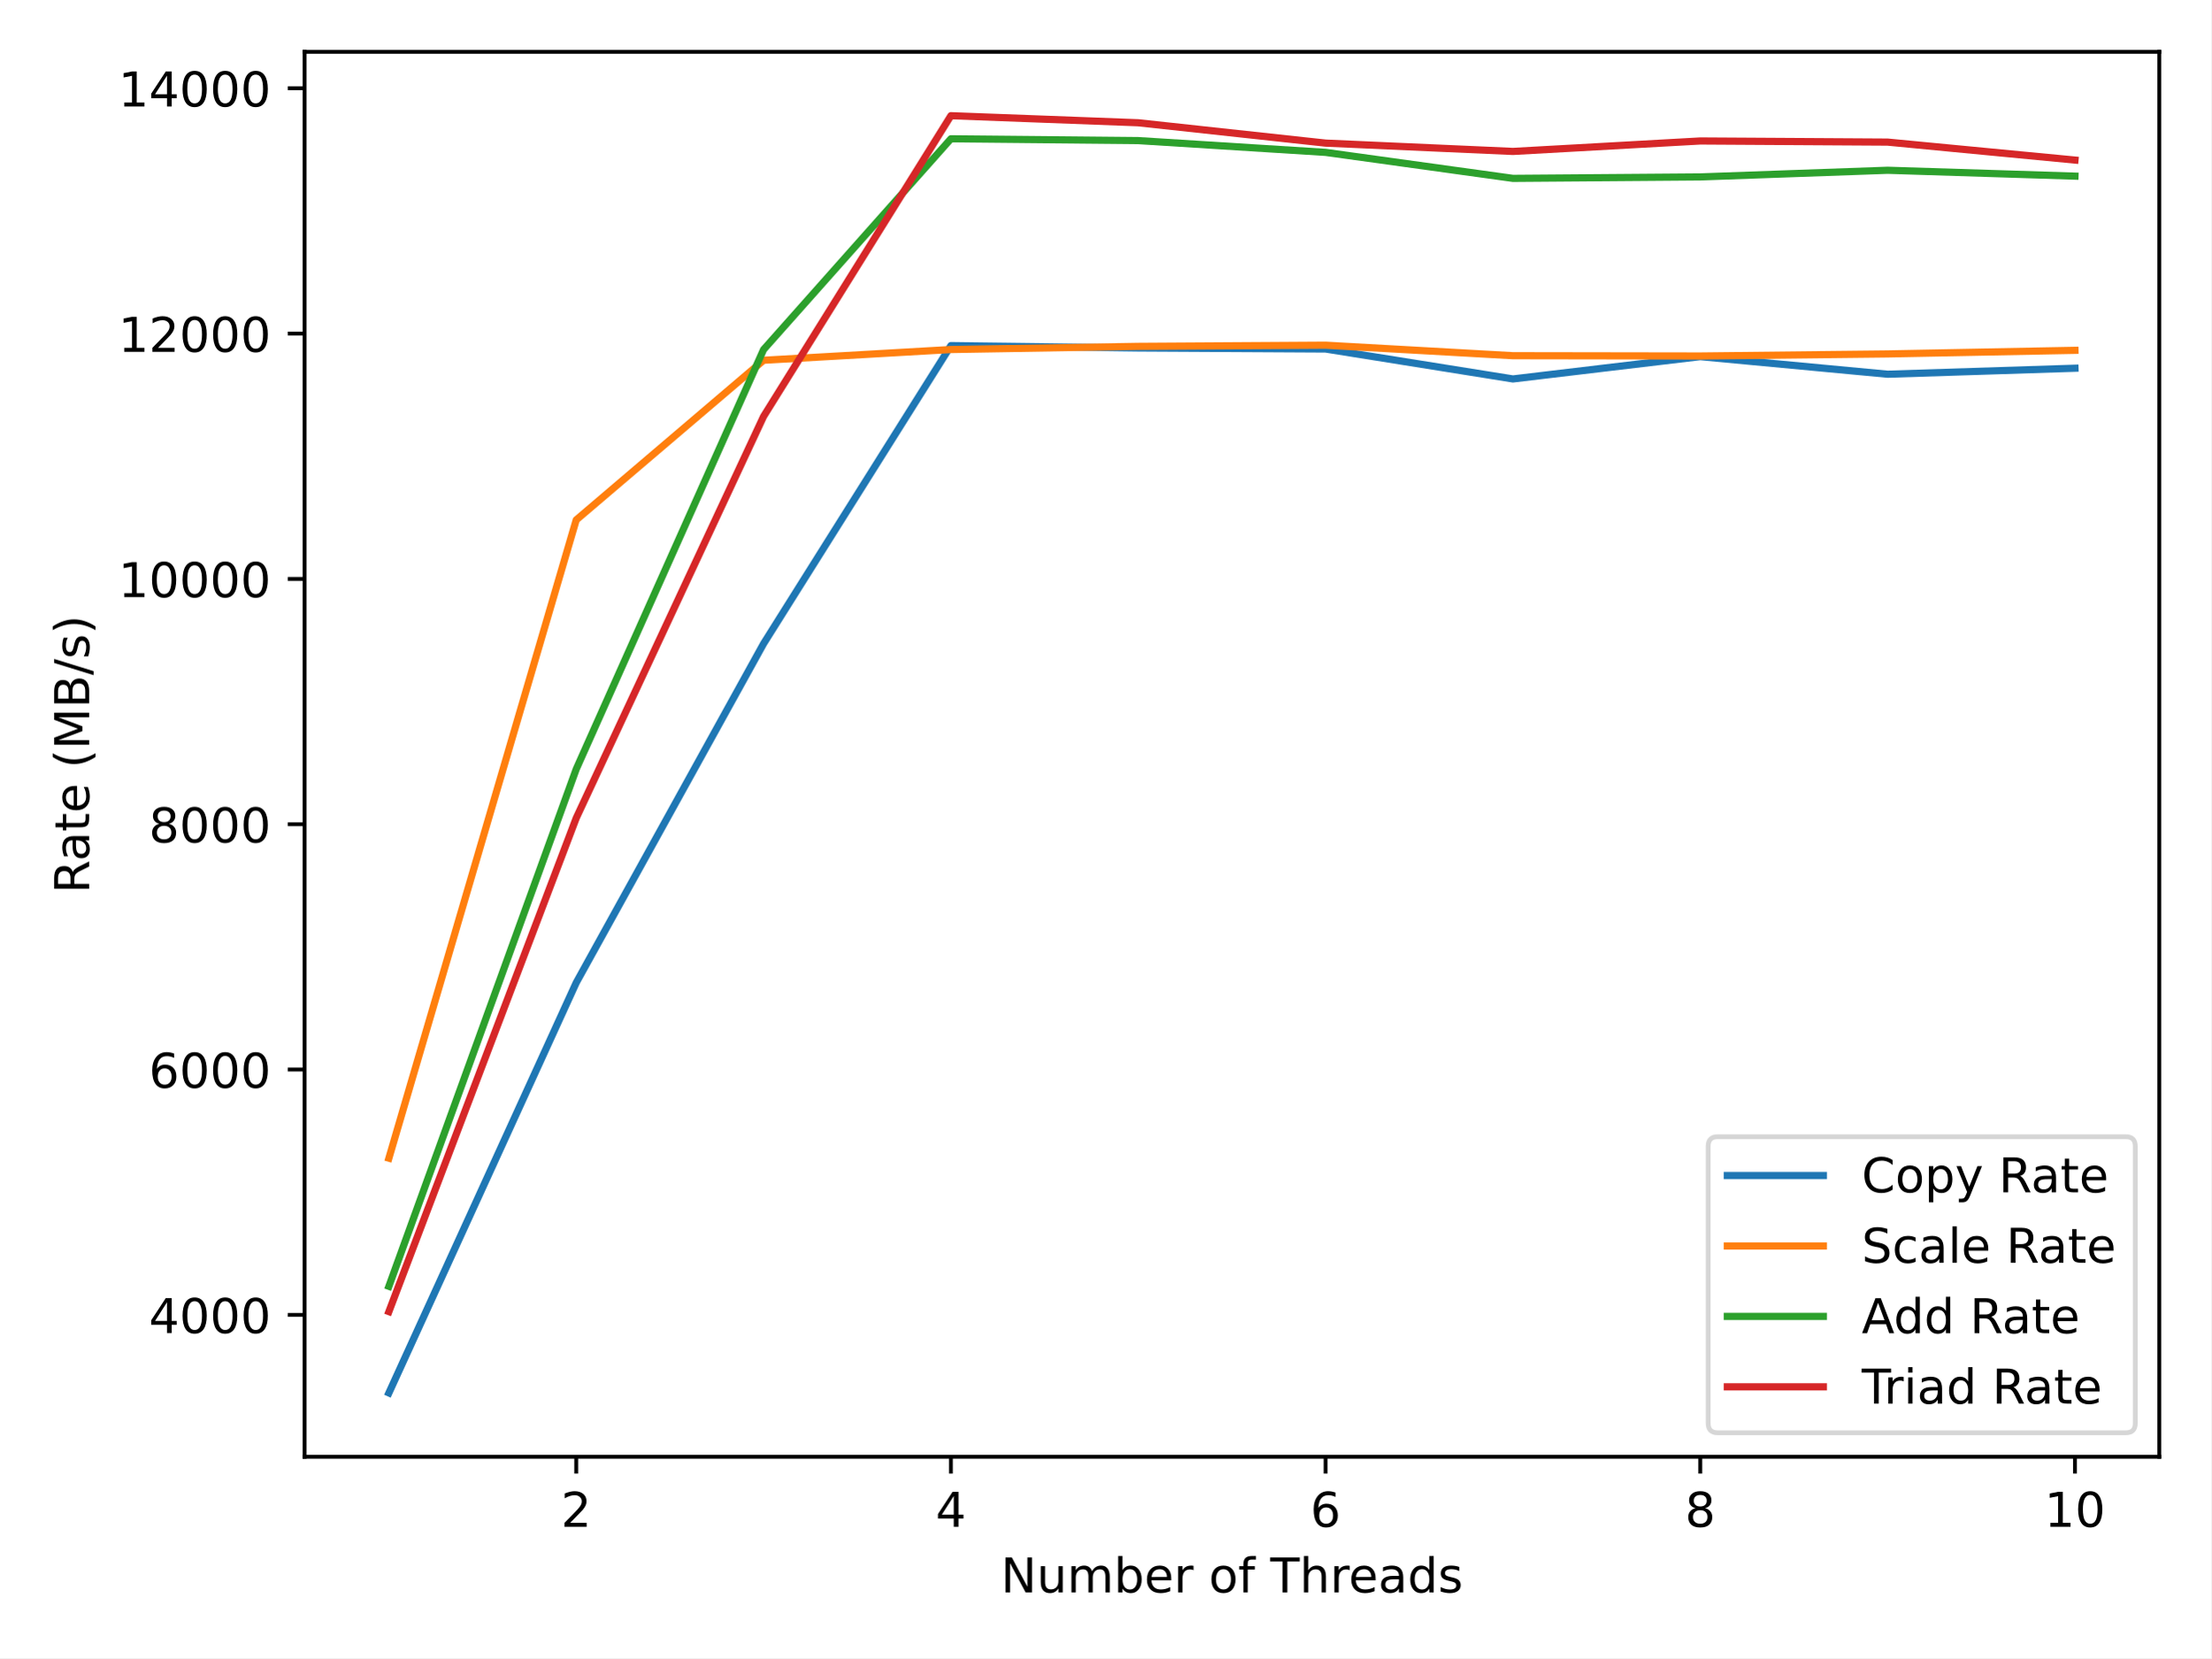
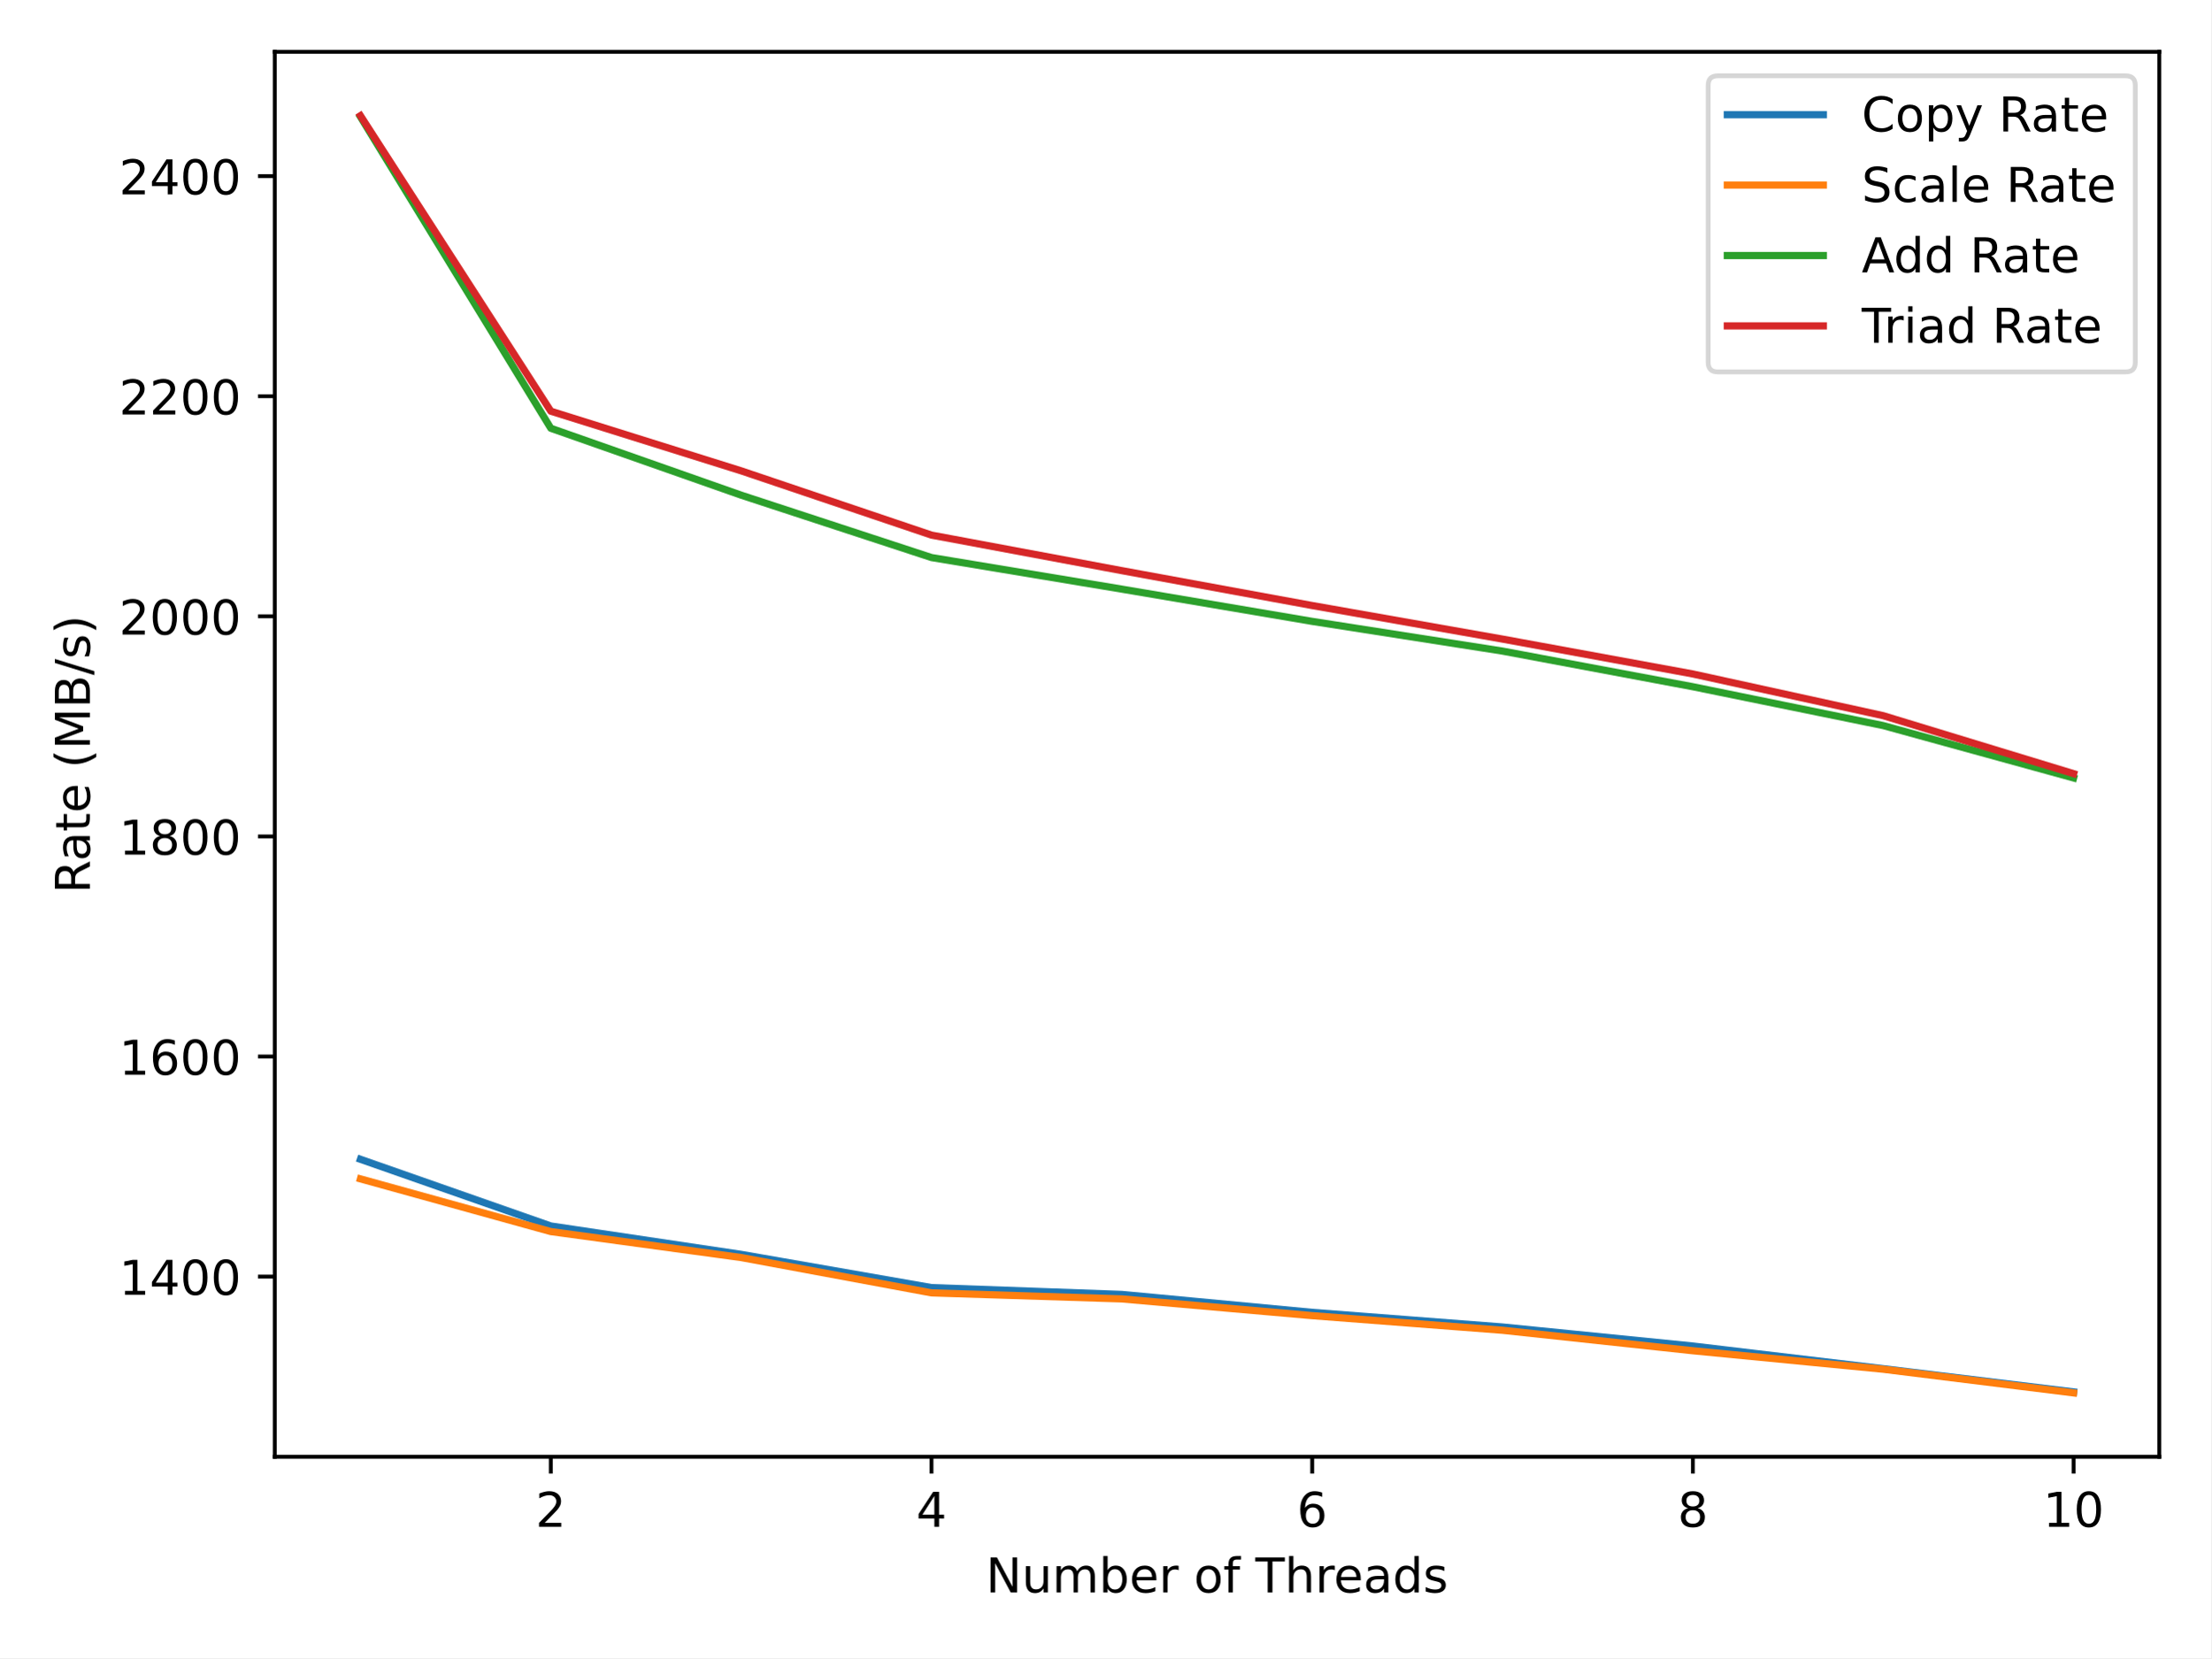
<svg xmlns="http://www.w3.org/2000/svg" xmlns:xlink="http://www.w3.org/1999/xlink" height="345.6pt" version="1.1" viewBox="0 0 460.8 345.6" width="460.8pt">
  <defs>
    <style type="text/css">*{stroke-linecap:butt;stroke-linejoin:round;}</style>
  </defs>
  <g id="figure_1">
    <g id="patch_1">
      <path d="M 0 345.6  L 460.8 345.6  L 460.8 0  L 0 0  z " style="fill:#ffffff;" />
    </g>
    <g id="axes_1">
      <g id="patch_2">
-         <path d="M 63.47 303.64  L 450 303.64  L 450 10.8  L 63.47 10.8  z " style="fill:#ffffff;" />
+         <path d="M 57.26 303.64  L 450 303.64  L 450 10.8  L 57.26 10.8  z " style="fill:#ffffff;" />
      </g>
      <g id="matplotlib.axis_1">
        <g id="xtick_1">
          <g id="line2d_1">
            <defs>
-               <path d="M 0 0  L 0 3.5  " id="m160b9df3d2" style="stroke:#000000;stroke-width:0.8;" />
-             </defs>
-             <g>
-               <use style="stroke:#000000;stroke-width:0.8;" x="120.083" xlink:href="#m160b9df3d2" y="303.64" />
+               <path d="M 0 0  L 0 3.5  " id="me3031328f0" style="stroke:#000000;stroke-width:0.8;" />
+             </defs>
+             <g>
+               <use style="stroke:#000000;stroke-width:0.8;" x="114.783" xlink:href="#me3031328f0" y="303.64" />
            </g>
          </g>
          <g id="text_1">
-             <g transform="translate(116.9017 318.2384)scale(0.1 -0.1)">
+             <g transform="translate(111.6013 318.2384)scale(0.1 -0.1)">
              <defs>
                <path d="M 19.188 8.297  L 53.609 8.297  L 53.609 0  L 7.328 0  L 7.328 8.297  Q 12.938 14.109 22.625 23.891  Q 32.328 33.688 34.812 36.531  Q 39.547 41.844 41.422 45.531  Q 43.312 49.219 43.312 52.781  Q 43.312 58.594 39.234 62.25  Q 35.156 65.922 28.609 65.922  Q 23.969 65.922 18.812 64.312  Q 13.672 62.703 7.812 59.422  L 7.812 69.391  Q 13.766 71.781 18.938 73  Q 24.125 74.219 28.422 74.219  Q 39.75 74.219 46.484 68.547  Q 53.219 62.891 53.219 53.422  Q 53.219 48.922 51.531 44.891  Q 49.859 40.875 45.406 35.406  Q 44.188 33.984 37.641 27.219  Q 31.109 20.453 19.188 8.297  z " id="DejaVuSans-50" />
              </defs>
              <use xlink:href="#DejaVuSans-50" />
            </g>
          </g>
        </g>
        <g id="xtick_2">
          <g id="line2d_2">
            <g>
-               <use style="stroke:#000000;stroke-width:0.8;" x="198.17" xlink:href="#m160b9df3d2" y="303.64" />
+               <use style="stroke:#000000;stroke-width:0.8;" x="194.124" xlink:href="#me3031328f0" y="303.64" />
            </g>
          </g>
          <g id="text_2">
-             <g transform="translate(194.9886 318.2384)scale(0.1 -0.1)">
+             <g transform="translate(190.9427 318.2384)scale(0.1 -0.1)">
              <defs>
                <path d="M 37.797 64.312  L 12.891 25.391  L 37.797 25.391  z M 35.203 72.906  L 47.609 72.906  L 47.609 25.391  L 58.016 25.391  L 58.016 17.188  L 47.609 17.188  L 47.609 0  L 37.797 0  L 37.797 17.188  L 4.891 17.188  L 4.891 26.703  z " id="DejaVuSans-52" />
              </defs>
              <use xlink:href="#DejaVuSans-52" />
            </g>
          </g>
        </g>
        <g id="xtick_3">
          <g id="line2d_3">
            <g>
-               <use style="stroke:#000000;stroke-width:0.8;" x="276.257" xlink:href="#m160b9df3d2" y="303.64" />
+               <use style="stroke:#000000;stroke-width:0.8;" x="273.465" xlink:href="#me3031328f0" y="303.64" />
            </g>
          </g>
          <g id="text_3">
-             <g transform="translate(273.0755 318.2384)scale(0.1 -0.1)">
+             <g transform="translate(270.2841 318.2384)scale(0.1 -0.1)">
              <defs>
                <path d="M 33.016 40.375  Q 26.375 40.375 22.484 35.828  Q 18.609 31.297 18.609 23.391  Q 18.609 15.531 22.484 10.953  Q 26.375 6.391 33.016 6.391  Q 39.656 6.391 43.531 10.953  Q 47.406 15.531 47.406 23.391  Q 47.406 31.297 43.531 35.828  Q 39.656 40.375 33.016 40.375  z M 52.594 71.297  L 52.594 62.312  Q 48.875 64.062 45.094 64.984  Q 41.312 65.922 37.594 65.922  Q 27.828 65.922 22.672 59.328  Q 17.531 52.734 16.797 39.406  Q 19.672 43.656 24.016 45.922  Q 28.375 48.188 33.594 48.188  Q 44.578 48.188 50.953 41.516  Q 57.328 34.859 57.328 23.391  Q 57.328 12.156 50.688 5.359  Q 44.047 -1.422 33.016 -1.422  Q 20.359 -1.422 13.672 8.266  Q 6.984 17.969 6.984 36.375  Q 6.984 53.656 15.188 63.938  Q 23.391 74.219 37.203 74.219  Q 40.922 74.219 44.703 73.484  Q 48.484 72.75 52.594 71.297  z " id="DejaVuSans-54" />
              </defs>
              <use xlink:href="#DejaVuSans-54" />
            </g>
          </g>
        </g>
        <g id="xtick_4">
          <g id="line2d_4">
            <g>
-               <use style="stroke:#000000;stroke-width:0.8;" x="354.344" xlink:href="#m160b9df3d2" y="303.64" />
+               <use style="stroke:#000000;stroke-width:0.8;" x="352.807" xlink:href="#me3031328f0" y="303.64" />
            </g>
          </g>
          <g id="text_4">
-             <g transform="translate(351.1623 318.2384)scale(0.1 -0.1)">
+             <g transform="translate(349.6255 318.2384)scale(0.1 -0.1)">
              <defs>
                <path d="M 31.781 34.625  Q 24.75 34.625 20.719 30.859  Q 16.703 27.094 16.703 20.516  Q 16.703 13.922 20.719 10.156  Q 24.75 6.391 31.781 6.391  Q 38.812 6.391 42.859 10.172  Q 46.922 13.969 46.922 20.516  Q 46.922 27.094 42.891 30.859  Q 38.875 34.625 31.781 34.625  z M 21.922 38.812  Q 15.578 40.375 12.031 44.719  Q 8.5 49.078 8.5 55.328  Q 8.5 64.062 14.719 69.141  Q 20.953 74.219 31.781 74.219  Q 42.672 74.219 48.875 69.141  Q 55.078 64.062 55.078 55.328  Q 55.078 49.078 51.531 44.719  Q 48 40.375 41.703 38.812  Q 48.828 37.156 52.797 32.312  Q 56.781 27.484 56.781 20.516  Q 56.781 9.906 50.312 4.234  Q 43.844 -1.422 31.781 -1.422  Q 19.734 -1.422 13.25 4.234  Q 6.781 9.906 6.781 20.516  Q 6.781 27.484 10.781 32.312  Q 14.797 37.156 21.922 38.812  z M 18.312 54.391  Q 18.312 48.734 21.844 45.562  Q 25.391 42.391 31.781 42.391  Q 38.141 42.391 41.719 45.562  Q 45.312 48.734 45.312 54.391  Q 45.312 60.062 41.719 63.234  Q 38.141 66.406 31.781 66.406  Q 25.391 66.406 21.844 63.234  Q 18.312 60.062 18.312 54.391  z " id="DejaVuSans-56" />
              </defs>
              <use xlink:href="#DejaVuSans-56" />
            </g>
          </g>
        </g>
        <g id="xtick_5">
          <g id="line2d_5">
            <g>
-               <use style="stroke:#000000;stroke-width:0.8;" x="432.43" xlink:href="#m160b9df3d2" y="303.64" />
+               <use style="stroke:#000000;stroke-width:0.8;" x="432.148" xlink:href="#me3031328f0" y="303.64" />
            </g>
          </g>
          <g id="text_5">
-             <g transform="translate(426.068 318.2384)scale(0.1 -0.1)">
+             <g transform="translate(425.7857 318.2384)scale(0.1 -0.1)">
              <defs>
                <path d="M 12.406 8.297  L 28.516 8.297  L 28.516 63.922  L 10.984 60.406  L 10.984 69.391  L 28.422 72.906  L 38.281 72.906  L 38.281 8.297  L 54.391 8.297  L 54.391 0  L 12.406 0  z " id="DejaVuSans-49" />
                <path d="M 31.781 66.406  Q 24.172 66.406 20.328 58.906  Q 16.5 51.422 16.5 36.375  Q 16.5 21.391 20.328 13.891  Q 24.172 6.391 31.781 6.391  Q 39.453 6.391 43.281 13.891  Q 47.125 21.391 47.125 36.375  Q 47.125 51.422 43.281 58.906  Q 39.453 66.406 31.781 66.406  z M 31.781 74.219  Q 44.047 74.219 50.516 64.516  Q 56.984 54.828 56.984 36.375  Q 56.984 17.969 50.516 8.266  Q 44.047 -1.422 31.781 -1.422  Q 19.531 -1.422 13.062 8.266  Q 6.594 17.969 6.594 36.375  Q 6.594 54.828 13.062 64.516  Q 19.531 74.219 31.781 74.219  z " id="DejaVuSans-48" />
              </defs>
              <use xlink:href="#DejaVuSans-49" />
              <use x="63.623" xlink:href="#DejaVuSans-48" />
            </g>
          </g>
        </g>
        <g id="text_6">
-           <g transform="translate(208.5662 331.9166)scale(0.1 -0.1)">
+           <g transform="translate(205.4613 331.9166)scale(0.1 -0.1)">
            <defs>
              <path d="M 9.812 72.906  L 23.094 72.906  L 55.422 11.922  L 55.422 72.906  L 64.984 72.906  L 64.984 0  L 51.703 0  L 19.391 60.984  L 19.391 0  L 9.812 0  z " id="DejaVuSans-78" />
              <path d="M 8.5 21.578  L 8.5 54.688  L 17.484 54.688  L 17.484 21.922  Q 17.484 14.156 20.5 10.266  Q 23.531 6.391 29.594 6.391  Q 36.859 6.391 41.078 11.031  Q 45.312 15.672 45.312 23.688  L 45.312 54.688  L 54.297 54.688  L 54.297 0  L 45.312 0  L 45.312 8.406  Q 42.047 3.422 37.719 1  Q 33.406 -1.422 27.688 -1.422  Q 18.266 -1.422 13.375 4.438  Q 8.5 10.297 8.5 21.578  z M 31.109 56  z " id="DejaVuSans-117" />
              <path d="M 52 44.188  Q 55.375 50.25 60.062 53.125  Q 64.75 56 71.094 56  Q 79.641 56 84.281 50.016  Q 88.922 44.047 88.922 33.016  L 88.922 0  L 79.891 0  L 79.891 32.719  Q 79.891 40.578 77.094 44.375  Q 74.312 48.188 68.609 48.188  Q 61.625 48.188 57.562 43.547  Q 53.516 38.922 53.516 30.906  L 53.516 0  L 44.484 0  L 44.484 32.719  Q 44.484 40.625 41.703 44.406  Q 38.922 48.188 33.109 48.188  Q 26.219 48.188 22.156 43.531  Q 18.109 38.875 18.109 30.906  L 18.109 0  L 9.078 0  L 9.078 54.688  L 18.109 54.688  L 18.109 46.188  Q 21.188 51.219 25.484 53.609  Q 29.781 56 35.688 56  Q 41.656 56 45.828 52.969  Q 50 49.953 52 44.188  z " id="DejaVuSans-109" />
              <path d="M 48.688 27.297  Q 48.688 37.203 44.609 42.844  Q 40.531 48.484 33.406 48.484  Q 26.266 48.484 22.188 42.844  Q 18.109 37.203 18.109 27.297  Q 18.109 17.391 22.188 11.75  Q 26.266 6.109 33.406 6.109  Q 40.531 6.109 44.609 11.75  Q 48.688 17.391 48.688 27.297  z M 18.109 46.391  Q 20.953 51.266 25.266 53.625  Q 29.594 56 35.594 56  Q 45.562 56 51.781 48.094  Q 58.016 40.188 58.016 27.297  Q 58.016 14.406 51.781 6.484  Q 45.562 -1.422 35.594 -1.422  Q 29.594 -1.422 25.266 0.953  Q 20.953 3.328 18.109 8.203  L 18.109 0  L 9.078 0  L 9.078 75.984  L 18.109 75.984  z " id="DejaVuSans-98" />
              <path d="M 56.203 29.594  L 56.203 25.203  L 14.891 25.203  Q 15.484 15.922 20.484 11.062  Q 25.484 6.203 34.422 6.203  Q 39.594 6.203 44.453 7.469  Q 49.312 8.734 54.109 11.281  L 54.109 2.781  Q 49.266 0.734 44.188 -0.344  Q 39.109 -1.422 33.891 -1.422  Q 20.797 -1.422 13.156 6.188  Q 5.516 13.812 5.516 26.812  Q 5.516 40.234 12.766 48.109  Q 20.016 56 32.328 56  Q 43.359 56 49.781 48.891  Q 56.203 41.797 56.203 29.594  z M 47.219 32.234  Q 47.125 39.594 43.094 43.984  Q 39.062 48.391 32.422 48.391  Q 24.906 48.391 20.391 44.141  Q 15.875 39.891 15.188 32.172  z " id="DejaVuSans-101" />
              <path d="M 41.109 46.297  Q 39.594 47.172 37.812 47.578  Q 36.031 48 33.891 48  Q 26.266 48 22.188 43.047  Q 18.109 38.094 18.109 28.812  L 18.109 0  L 9.078 0  L 9.078 54.688  L 18.109 54.688  L 18.109 46.188  Q 20.953 51.172 25.484 53.578  Q 30.031 56 36.531 56  Q 37.453 56 38.578 55.875  Q 39.703 55.766 41.062 55.516  z " id="DejaVuSans-114" />
              <path id="DejaVuSans-32" />
              <path d="M 30.609 48.391  Q 23.391 48.391 19.188 42.75  Q 14.984 37.109 14.984 27.297  Q 14.984 17.484 19.156 11.844  Q 23.344 6.203 30.609 6.203  Q 37.797 6.203 41.984 11.859  Q 46.188 17.531 46.188 27.297  Q 46.188 37.016 41.984 42.703  Q 37.797 48.391 30.609 48.391  z M 30.609 56  Q 42.328 56 49.016 48.375  Q 55.719 40.766 55.719 27.297  Q 55.719 13.875 49.016 6.219  Q 42.328 -1.422 30.609 -1.422  Q 18.844 -1.422 12.172 6.219  Q 5.516 13.875 5.516 27.297  Q 5.516 40.766 12.172 48.375  Q 18.844 56 30.609 56  z " id="DejaVuSans-111" />
              <path d="M 37.109 75.984  L 37.109 68.5  L 28.516 68.5  Q 23.688 68.5 21.797 66.547  Q 19.922 64.594 19.922 59.516  L 19.922 54.688  L 34.719 54.688  L 34.719 47.703  L 19.922 47.703  L 19.922 0  L 10.891 0  L 10.891 47.703  L 2.297 47.703  L 2.297 54.688  L 10.891 54.688  L 10.891 58.5  Q 10.891 67.625 15.141 71.797  Q 19.391 75.984 28.609 75.984  z " id="DejaVuSans-102" />
              <path d="M -0.297 72.906  L 61.375 72.906  L 61.375 64.594  L 35.5 64.594  L 35.5 0  L 25.594 0  L 25.594 64.594  L -0.297 64.594  z " id="DejaVuSans-84" />
              <path d="M 54.891 33.016  L 54.891 0  L 45.906 0  L 45.906 32.719  Q 45.906 40.484 42.875 44.328  Q 39.844 48.188 33.797 48.188  Q 26.516 48.188 22.312 43.547  Q 18.109 38.922 18.109 30.906  L 18.109 0  L 9.078 0  L 9.078 75.984  L 18.109 75.984  L 18.109 46.188  Q 21.344 51.125 25.703 53.562  Q 30.078 56 35.797 56  Q 45.219 56 50.047 50.172  Q 54.891 44.344 54.891 33.016  z " id="DejaVuSans-104" />
              <path d="M 34.281 27.484  Q 23.391 27.484 19.188 25  Q 14.984 22.516 14.984 16.5  Q 14.984 11.719 18.141 8.906  Q 21.297 6.109 26.703 6.109  Q 34.188 6.109 38.703 11.406  Q 43.219 16.703 43.219 25.484  L 43.219 27.484  z M 52.203 31.203  L 52.203 0  L 43.219 0  L 43.219 8.297  Q 40.141 3.328 35.547 0.953  Q 30.953 -1.422 24.312 -1.422  Q 15.922 -1.422 10.953 3.297  Q 6 8.016 6 15.922  Q 6 25.141 12.172 29.828  Q 18.359 34.516 30.609 34.516  L 43.219 34.516  L 43.219 35.406  Q 43.219 41.609 39.141 45  Q 35.062 48.391 27.688 48.391  Q 23 48.391 18.547 47.266  Q 14.109 46.141 10.016 43.891  L 10.016 52.203  Q 14.938 54.109 19.578 55.047  Q 24.219 56 28.609 56  Q 40.484 56 46.344 49.844  Q 52.203 43.703 52.203 31.203  z " id="DejaVuSans-97" />
              <path d="M 45.406 46.391  L 45.406 75.984  L 54.391 75.984  L 54.391 0  L 45.406 0  L 45.406 8.203  Q 42.578 3.328 38.25 0.953  Q 33.938 -1.422 27.875 -1.422  Q 17.969 -1.422 11.734 6.484  Q 5.516 14.406 5.516 27.297  Q 5.516 40.188 11.734 48.094  Q 17.969 56 27.875 56  Q 33.938 56 38.25 53.625  Q 42.578 51.266 45.406 46.391  z M 14.797 27.297  Q 14.797 17.391 18.875 11.75  Q 22.953 6.109 30.078 6.109  Q 37.203 6.109 41.297 11.75  Q 45.406 17.391 45.406 27.297  Q 45.406 37.203 41.297 42.844  Q 37.203 48.484 30.078 48.484  Q 22.953 48.484 18.875 42.844  Q 14.797 37.203 14.797 27.297  z " id="DejaVuSans-100" />
              <path d="M 44.281 53.078  L 44.281 44.578  Q 40.484 46.531 36.375 47.5  Q 32.281 48.484 27.875 48.484  Q 21.188 48.484 17.844 46.438  Q 14.5 44.391 14.5 40.281  Q 14.5 37.156 16.891 35.375  Q 19.281 33.594 26.516 31.984  L 29.594 31.297  Q 39.156 29.25 43.188 25.516  Q 47.219 21.781 47.219 15.094  Q 47.219 7.469 41.188 3.016  Q 35.156 -1.422 24.609 -1.422  Q 20.219 -1.422 15.453 -0.562  Q 10.688 0.297 5.422 2  L 5.422 11.281  Q 10.406 8.688 15.234 7.391  Q 20.062 6.109 24.812 6.109  Q 31.156 6.109 34.562 8.281  Q 37.984 10.453 37.984 14.406  Q 37.984 18.062 35.516 20.016  Q 33.062 21.969 24.703 23.781  L 21.578 24.516  Q 13.234 26.266 9.516 29.906  Q 5.812 33.547 5.812 39.891  Q 5.812 47.609 11.281 51.797  Q 16.75 56 26.812 56  Q 31.781 56 36.172 55.266  Q 40.578 54.547 44.281 53.078  z " id="DejaVuSans-115" />
            </defs>
            <use xlink:href="#DejaVuSans-78" />
            <use x="74.805" xlink:href="#DejaVuSans-117" />
            <use x="138.184" xlink:href="#DejaVuSans-109" />
            <use x="235.596" xlink:href="#DejaVuSans-98" />
            <use x="299.072" xlink:href="#DejaVuSans-101" />
            <use x="360.596" xlink:href="#DejaVuSans-114" />
            <use x="401.709" xlink:href="#DejaVuSans-32" />
            <use x="433.496" xlink:href="#DejaVuSans-111" />
            <use x="494.678" xlink:href="#DejaVuSans-102" />
            <use x="529.883" xlink:href="#DejaVuSans-32" />
            <use x="561.67" xlink:href="#DejaVuSans-84" />
            <use x="622.754" xlink:href="#DejaVuSans-104" />
            <use x="686.133" xlink:href="#DejaVuSans-114" />
            <use x="724.996" xlink:href="#DejaVuSans-101" />
            <use x="786.52" xlink:href="#DejaVuSans-97" />
            <use x="847.799" xlink:href="#DejaVuSans-100" />
            <use x="911.275" xlink:href="#DejaVuSans-115" />
          </g>
        </g>
      </g>
      <g id="matplotlib.axis_2">
        <g id="ytick_1">
          <g id="line2d_6">
            <defs>
-               <path d="M 0 0  L -3.5 0  " id="m09547e5332" style="stroke:#000000;stroke-width:0.8;" />
-             </defs>
-             <g>
-               <use style="stroke:#000000;stroke-width:0.8;" x="63.47" xlink:href="#m09547e5332" y="274.061" />
+               <path d="M 0 0  L -3.5 0  " id="mb68fba0193" style="stroke:#000000;stroke-width:0.8;" />
+             </defs>
+             <g>
+               <use style="stroke:#000000;stroke-width:0.8;" x="57.26" xlink:href="#mb68fba0193" y="266.084" />
            </g>
          </g>
          <g id="text_7">
-             <g transform="translate(31.02 277.8599)scale(0.1 -0.1)">
-               <use xlink:href="#DejaVuSans-52" />
-               <use x="63.623" xlink:href="#DejaVuSans-48" />
+             <g transform="translate(24.81 269.8829)scale(0.1 -0.1)">
+               <use xlink:href="#DejaVuSans-49" />
+               <use x="63.623" xlink:href="#DejaVuSans-52" />
              <use x="127.246" xlink:href="#DejaVuSans-48" />
              <use x="190.869" xlink:href="#DejaVuSans-48" />
            </g>
          </g>
        </g>
        <g id="ytick_2">
          <g id="line2d_7">
            <g>
-               <use style="stroke:#000000;stroke-width:0.8;" x="63.47" xlink:href="#m09547e5332" y="222.926" />
+               <use style="stroke:#000000;stroke-width:0.8;" x="57.26" xlink:href="#mb68fba0193" y="220.208" />
            </g>
          </g>
          <g id="text_8">
-             <g transform="translate(31.02 226.7256)scale(0.1 -0.1)">
-               <use xlink:href="#DejaVuSans-54" />
-               <use x="63.623" xlink:href="#DejaVuSans-48" />
+             <g transform="translate(24.81 224.0069)scale(0.1 -0.1)">
+               <use xlink:href="#DejaVuSans-49" />
+               <use x="63.623" xlink:href="#DejaVuSans-54" />
              <use x="127.246" xlink:href="#DejaVuSans-48" />
              <use x="190.869" xlink:href="#DejaVuSans-48" />
            </g>
          </g>
        </g>
        <g id="ytick_3">
          <g id="line2d_8">
            <g>
-               <use style="stroke:#000000;stroke-width:0.8;" x="63.47" xlink:href="#m09547e5332" y="171.792" />
+               <use style="stroke:#000000;stroke-width:0.8;" x="57.26" xlink:href="#mb68fba0193" y="174.332" />
            </g>
          </g>
          <g id="text_9">
-             <g transform="translate(31.02 175.5912)scale(0.1 -0.1)">
-               <use xlink:href="#DejaVuSans-56" />
-               <use x="63.623" xlink:href="#DejaVuSans-48" />
+             <g transform="translate(24.81 178.131)scale(0.1 -0.1)">
+               <use xlink:href="#DejaVuSans-49" />
+               <use x="63.623" xlink:href="#DejaVuSans-56" />
              <use x="127.246" xlink:href="#DejaVuSans-48" />
              <use x="190.869" xlink:href="#DejaVuSans-48" />
            </g>
          </g>
        </g>
        <g id="ytick_4">
          <g id="line2d_9">
            <g>
-               <use style="stroke:#000000;stroke-width:0.8;" x="63.47" xlink:href="#m09547e5332" y="120.658" />
+               <use style="stroke:#000000;stroke-width:0.8;" x="57.26" xlink:href="#mb68fba0193" y="128.456" />
            </g>
          </g>
          <g id="text_10">
-             <g transform="translate(24.6575 124.4569)scale(0.1 -0.1)">
-               <use xlink:href="#DejaVuSans-49" />
+             <g transform="translate(24.81 132.255)scale(0.1 -0.1)">
+               <use xlink:href="#DejaVuSans-50" />
              <use x="63.623" xlink:href="#DejaVuSans-48" />
              <use x="127.246" xlink:href="#DejaVuSans-48" />
              <use x="190.869" xlink:href="#DejaVuSans-48" />
-               <use x="254.492" xlink:href="#DejaVuSans-48" />
            </g>
          </g>
        </g>
        <g id="ytick_5">
          <g id="line2d_10">
            <g>
-               <use style="stroke:#000000;stroke-width:0.8;" x="63.47" xlink:href="#m09547e5332" y="69.523" />
+               <use style="stroke:#000000;stroke-width:0.8;" x="57.26" xlink:href="#mb68fba0193" y="82.58" />
            </g>
          </g>
          <g id="text_11">
-             <g transform="translate(24.6575 73.32254)scale(0.1 -0.1)">
-               <use xlink:href="#DejaVuSans-49" />
+             <g transform="translate(24.81 86.37904)scale(0.1 -0.1)">
+               <use xlink:href="#DejaVuSans-50" />
              <use x="63.623" xlink:href="#DejaVuSans-50" />
              <use x="127.246" xlink:href="#DejaVuSans-48" />
              <use x="190.869" xlink:href="#DejaVuSans-48" />
-               <use x="254.492" xlink:href="#DejaVuSans-48" />
            </g>
          </g>
        </g>
        <g id="ytick_6">
          <g id="line2d_11">
            <g>
-               <use style="stroke:#000000;stroke-width:0.8;" x="63.47" xlink:href="#m09547e5332" y="18.389" />
+               <use style="stroke:#000000;stroke-width:0.8;" x="57.26" xlink:href="#mb68fba0193" y="36.704" />
            </g>
          </g>
          <g id="text_12">
-             <g transform="translate(24.6575 22.1882)scale(0.1 -0.1)">
-               <use xlink:href="#DejaVuSans-49" />
+             <g transform="translate(24.81 40.50308)scale(0.1 -0.1)">
+               <use xlink:href="#DejaVuSans-50" />
              <use x="63.623" xlink:href="#DejaVuSans-52" />
              <use x="127.246" xlink:href="#DejaVuSans-48" />
              <use x="190.869" xlink:href="#DejaVuSans-48" />
-               <use x="254.492" xlink:href="#DejaVuSans-48" />
            </g>
          </g>
        </g>
        <g id="text_13">
-           <g transform="translate(18.57781 186.2067)rotate(-90)scale(0.1 -0.1)">
+           <g transform="translate(18.73031 186.2067)rotate(-90)scale(0.1 -0.1)">
            <defs>
              <path d="M 44.391 34.188  Q 47.562 33.109 50.562 29.594  Q 53.562 26.078 56.594 19.922  L 66.609 0  L 56 0  L 46.688 18.703  Q 43.062 26.031 39.672 28.422  Q 36.281 30.812 30.422 30.812  L 19.672 30.812  L 19.672 0  L 9.812 0  L 9.812 72.906  L 32.078 72.906  Q 44.578 72.906 50.734 67.672  Q 56.891 62.453 56.891 51.906  Q 56.891 45.016 53.688 40.469  Q 50.484 35.938 44.391 34.188  z M 19.672 64.797  L 19.672 38.922  L 32.078 38.922  Q 39.203 38.922 42.844 42.219  Q 46.484 45.516 46.484 51.906  Q 46.484 58.297 42.844 61.547  Q 39.203 64.797 32.078 64.797  z " id="DejaVuSans-82" />
              <path d="M 18.312 70.219  L 18.312 54.688  L 36.812 54.688  L 36.812 47.703  L 18.312 47.703  L 18.312 18.016  Q 18.312 11.328 20.141 9.422  Q 21.969 7.516 27.594 7.516  L 36.812 7.516  L 36.812 0  L 27.594 0  Q 17.188 0 13.234 3.875  Q 9.281 7.766 9.281 18.016  L 9.281 47.703  L 2.688 47.703  L 2.688 54.688  L 9.281 54.688  L 9.281 70.219  z " id="DejaVuSans-116" />
              <path d="M 31 75.875  Q 24.469 64.656 21.281 53.656  Q 18.109 42.672 18.109 31.391  Q 18.109 20.125 21.312 9.062  Q 24.516 -2 31 -13.188  L 23.188 -13.188  Q 15.875 -1.703 12.234 9.375  Q 8.594 20.453 8.594 31.391  Q 8.594 42.281 12.203 53.312  Q 15.828 64.359 23.188 75.875  z " id="DejaVuSans-40" />
              <path d="M 9.812 72.906  L 24.516 72.906  L 43.109 23.297  L 61.812 72.906  L 76.516 72.906  L 76.516 0  L 66.891 0  L 66.891 64.016  L 48.094 14.016  L 38.188 14.016  L 19.391 64.016  L 19.391 0  L 9.812 0  z " id="DejaVuSans-77" />
              <path d="M 19.672 34.812  L 19.672 8.109  L 35.5 8.109  Q 43.453 8.109 47.281 11.406  Q 51.125 14.703 51.125 21.484  Q 51.125 28.328 47.281 31.562  Q 43.453 34.812 35.5 34.812  z M 19.672 64.797  L 19.672 42.828  L 34.281 42.828  Q 41.5 42.828 45.031 45.531  Q 48.578 48.25 48.578 53.812  Q 48.578 59.328 45.031 62.062  Q 41.5 64.797 34.281 64.797  z M 9.812 72.906  L 35.016 72.906  Q 46.297 72.906 52.391 68.219  Q 58.5 63.531 58.5 54.891  Q 58.5 48.188 55.375 44.234  Q 52.25 40.281 46.188 39.312  Q 53.469 37.75 57.5 32.781  Q 61.531 27.828 61.531 20.406  Q 61.531 10.641 54.891 5.312  Q 48.25 0 35.984 0  L 9.812 0  z " id="DejaVuSans-66" />
              <path d="M 25.391 72.906  L 33.688 72.906  L 8.297 -9.281  L 0 -9.281  z " id="DejaVuSans-47" />
              <path d="M 8.016 75.875  L 15.828 75.875  Q 23.141 64.359 26.781 53.312  Q 30.422 42.281 30.422 31.391  Q 30.422 20.453 26.781 9.375  Q 23.141 -1.703 15.828 -13.188  L 8.016 -13.188  Q 14.5 -2 17.703 9.062  Q 20.906 20.125 20.906 31.391  Q 20.906 42.672 17.703 53.656  Q 14.5 64.656 8.016 75.875  z " id="DejaVuSans-41" />
            </defs>
            <use xlink:href="#DejaVuSans-82" />
            <use x="67.232" xlink:href="#DejaVuSans-97" />
            <use x="128.512" xlink:href="#DejaVuSans-116" />
            <use x="167.721" xlink:href="#DejaVuSans-101" />
            <use x="229.244" xlink:href="#DejaVuSans-32" />
            <use x="261.031" xlink:href="#DejaVuSans-40" />
            <use x="300.045" xlink:href="#DejaVuSans-77" />
            <use x="386.324" xlink:href="#DejaVuSans-66" />
            <use x="454.928" xlink:href="#DejaVuSans-47" />
            <use x="488.619" xlink:href="#DejaVuSans-115" />
            <use x="540.719" xlink:href="#DejaVuSans-41" />
          </g>
        </g>
      </g>
      <g id="line2d_12">
-         <path clip-path="url(#p8b37ff97cb)" d="M 81.04 290.329  L 120.083 204.822  L 159.126 134.162  L 198.17 72.029  L 237.213 72.52  L 276.257 72.737  L 315.3 78.978  L 354.344 74.327  L 393.387 77.996  L 432.43 76.743  " style="fill:none;stroke:#1f77b4;stroke-linecap:square;stroke-width:1.5;" />
+         <path clip-path="url(#p4849e9c99e)" d="M 75.112 241.632  L 114.783 255.532  L 154.453 261.45  L 194.124 268.377  L 233.795 269.8  L 273.465 273.538  L 313.136 276.589  L 352.807 280.558  L 392.477 285.283  L 432.148 290.123  " style="fill:none;stroke:#1f77b4;stroke-linecap:square;stroke-width:1.5;" />
      </g>
      <g id="line2d_13">
-         <path clip-path="url(#p8b37ff97cb)" d="M 81.04 241.404  L 120.083 108.362  L 159.126 75.087  L 198.17 72.847  L 237.213 72.187  L 276.257 71.942  L 315.3 74.133  L 354.344 74.194  L 393.387 73.765  L 432.43 73.016  " style="fill:none;stroke:#ff7f0e;stroke-linecap:square;stroke-width:1.5;" />
+         <path clip-path="url(#p4849e9c99e)" d="M 75.112 245.715  L 114.783 256.702  L 154.453 262.115  L 194.124 269.478  L 233.795 270.74  L 273.465 274.227  L 313.136 277.277  L 352.807 281.544  L 392.477 285.397  L 432.148 290.329  " style="fill:none;stroke:#ff7f0e;stroke-linecap:square;stroke-width:1.5;" />
      </g>
      <g id="line2d_14">
-         <path clip-path="url(#p8b37ff97cb)" d="M 81.04 268.109  L 120.083 160.307  L 159.126 72.865  L 198.17 28.923  L 237.213 29.301  L 276.257 31.758  L 315.3 37.173  L 354.344 36.871  L 393.387 35.481  L 432.43 36.71  " style="fill:none;stroke:#2ca02c;stroke-linecap:square;stroke-width:1.5;" />
+         <path clip-path="url(#p4849e9c99e)" d="M 75.112 24.34  L 114.783 89.255  L 154.453 103.201  L 194.124 116.207  L 233.795 122.79  L 273.465 129.511  L 313.136 135.704  L 352.807 143.136  L 392.477 151.233  L 432.148 162.152  " style="fill:none;stroke:#2ca02c;stroke-linecap:square;stroke-width:1.5;" />
      </g>
      <g id="line2d_15">
-         <path clip-path="url(#p8b37ff97cb)" d="M 81.04 273.383  L 120.083 170.506  L 159.126 86.797  L 198.17 24.111  L 237.213 25.584  L 276.257 29.825  L 315.3 31.561  L 354.344 29.378  L 393.387 29.616  L 432.43 33.361  " style="fill:none;stroke:#d62728;stroke-linecap:square;stroke-width:1.5;" />
+         <path clip-path="url(#p4849e9c99e)" d="M 75.112 24.111  L 114.783 85.699  L 154.453 98.132  L 194.124 111.528  L 233.795 118.937  L 273.465 126.208  L 313.136 133.204  L 352.807 140.475  L 392.477 149.169  L 432.148 161.257  " style="fill:none;stroke:#d62728;stroke-linecap:square;stroke-width:1.5;" />
      </g>
      <g id="patch_3">
-         <path d="M 63.47 303.64  L 63.47 10.8  " style="fill:none;stroke:#000000;stroke-linecap:square;stroke-linejoin:miter;stroke-width:0.8;" />
+         <path d="M 57.26 303.64  L 57.26 10.8  " style="fill:none;stroke:#000000;stroke-linecap:square;stroke-linejoin:miter;stroke-width:0.8;" />
      </g>
      <g id="patch_4">
        <path d="M 450 303.64  L 450 10.8  " style="fill:none;stroke:#000000;stroke-linecap:square;stroke-linejoin:miter;stroke-width:0.8;" />
      </g>
      <g id="patch_5">
-         <path d="M 63.47 303.64  L 450 303.64  " style="fill:none;stroke:#000000;stroke-linecap:square;stroke-linejoin:miter;stroke-width:0.8;" />
+         <path d="M 57.26 303.64  L 450 303.64  " style="fill:none;stroke:#000000;stroke-linecap:square;stroke-linejoin:miter;stroke-width:0.8;" />
      </g>
      <g id="patch_6">
-         <path d="M 63.47 10.8  L 450 10.8  " style="fill:none;stroke:#000000;stroke-linecap:square;stroke-linejoin:miter;stroke-width:0.8;" />
+         <path d="M 57.26 10.8  L 450 10.8  " style="fill:none;stroke:#000000;stroke-linecap:square;stroke-linejoin:miter;stroke-width:0.8;" />
      </g>
      <g id="legend_1">
        <g id="patch_7">
-           <path d="M 357.991 298.64  L 443 298.64  Q 445 298.64 445 296.64  L 445 238.928  Q 445 236.928 443 236.928  L 357.991 236.928  Q 355.991 236.928 355.991 238.928  L 355.991 296.64  Q 355.991 298.64 357.991 298.64  z " style="fill:#ffffff;opacity:0.8;stroke:#cccccc;stroke-linejoin:miter;" />
+           <path d="M 357.991 77.513  L 443 77.513  Q 445 77.513 445 75.513  L 445 17.8  Q 445 15.8 443 15.8  L 357.991 15.8  Q 355.991 15.8 355.991 17.8  L 355.991 75.513  Q 355.991 77.513 357.991 77.513  z " style="fill:#ffffff;opacity:0.8;stroke:#cccccc;stroke-linejoin:miter;" />
        </g>
        <g id="line2d_16">
-           <path d="M 359.991 245.026  L 379.991 245.026  " style="fill:none;stroke:#1f77b4;stroke-linecap:square;stroke-width:1.5;" />
+           <path d="M 359.991 23.898  L 379.991 23.898  " style="fill:none;stroke:#1f77b4;stroke-linecap:square;stroke-width:1.5;" />
        </g>
        <g id="line2d_17" />
        <g id="text_14">
-           <g transform="translate(387.9906 248.5259)scale(0.1 -0.1)">
+           <g transform="translate(387.9906 27.39844)scale(0.1 -0.1)">
            <defs>
              <path d="M 64.406 67.281  L 64.406 56.891  Q 59.422 61.531 53.781 63.812  Q 48.141 66.109 41.797 66.109  Q 29.297 66.109 22.656 58.469  Q 16.016 50.828 16.016 36.375  Q 16.016 21.969 22.656 14.328  Q 29.297 6.688 41.797 6.688  Q 48.141 6.688 53.781 8.984  Q 59.422 11.281 64.406 15.922  L 64.406 5.609  Q 59.234 2.094 53.438 0.328  Q 47.656 -1.422 41.219 -1.422  Q 24.656 -1.422 15.125 8.703  Q 5.609 18.844 5.609 36.375  Q 5.609 53.953 15.125 64.078  Q 24.656 74.219 41.219 74.219  Q 47.75 74.219 53.531 72.484  Q 59.328 70.75 64.406 67.281  z " id="DejaVuSans-67" />
              <path d="M 18.109 8.203  L 18.109 -20.797  L 9.078 -20.797  L 9.078 54.688  L 18.109 54.688  L 18.109 46.391  Q 20.953 51.266 25.266 53.625  Q 29.594 56 35.594 56  Q 45.562 56 51.781 48.094  Q 58.016 40.188 58.016 27.297  Q 58.016 14.406 51.781 6.484  Q 45.562 -1.422 35.594 -1.422  Q 29.594 -1.422 25.266 0.953  Q 20.953 3.328 18.109 8.203  z M 48.688 27.297  Q 48.688 37.203 44.609 42.844  Q 40.531 48.484 33.406 48.484  Q 26.266 48.484 22.188 42.844  Q 18.109 37.203 18.109 27.297  Q 18.109 17.391 22.188 11.75  Q 26.266 6.109 33.406 6.109  Q 40.531 6.109 44.609 11.75  Q 48.688 17.391 48.688 27.297  z " id="DejaVuSans-112" />
              <path d="M 32.172 -5.078  Q 28.375 -14.844 24.75 -17.812  Q 21.141 -20.797 15.094 -20.797  L 7.906 -20.797  L 7.906 -13.281  L 13.188 -13.281  Q 16.891 -13.281 18.938 -11.516  Q 21 -9.766 23.484 -3.219  L 25.094 0.875  L 2.984 54.688  L 12.5 54.688  L 29.594 11.922  L 46.688 54.688  L 56.203 54.688  z " id="DejaVuSans-121" />
            </defs>
            <use xlink:href="#DejaVuSans-67" />
            <use x="69.824" xlink:href="#DejaVuSans-111" />
            <use x="131.006" xlink:href="#DejaVuSans-112" />
            <use x="194.482" xlink:href="#DejaVuSans-121" />
            <use x="253.662" xlink:href="#DejaVuSans-32" />
            <use x="285.449" xlink:href="#DejaVuSans-82" />
            <use x="352.682" xlink:href="#DejaVuSans-97" />
            <use x="413.961" xlink:href="#DejaVuSans-116" />
            <use x="453.17" xlink:href="#DejaVuSans-101" />
          </g>
        </g>
        <g id="line2d_18">
-           <path d="M 359.991 259.704  L 379.991 259.704  " style="fill:none;stroke:#ff7f0e;stroke-linecap:square;stroke-width:1.5;" />
+           <path d="M 359.991 38.577  L 379.991 38.577  " style="fill:none;stroke:#ff7f0e;stroke-linecap:square;stroke-width:1.5;" />
        </g>
        <g id="line2d_19" />
        <g id="text_15">
-           <g transform="translate(387.9906 263.2041)scale(0.1 -0.1)">
+           <g transform="translate(387.9906 42.07656)scale(0.1 -0.1)">
            <defs>
              <path d="M 53.516 70.516  L 53.516 60.891  Q 47.906 63.578 42.922 64.891  Q 37.938 66.219 33.297 66.219  Q 25.25 66.219 20.875 63.094  Q 16.5 59.969 16.5 54.203  Q 16.5 49.359 19.406 46.891  Q 22.312 44.438 30.422 42.922  L 36.375 41.703  Q 47.406 39.594 52.656 34.297  Q 57.906 29 57.906 20.125  Q 57.906 9.516 50.797 4.047  Q 43.703 -1.422 29.984 -1.422  Q 24.812 -1.422 18.969 -0.25  Q 13.141 0.922 6.891 3.219  L 6.891 13.375  Q 12.891 10.016 18.656 8.297  Q 24.422 6.594 29.984 6.594  Q 38.422 6.594 43.016 9.906  Q 47.609 13.234 47.609 19.391  Q 47.609 24.75 44.312 27.781  Q 41.016 30.812 33.5 32.328  L 27.484 33.5  Q 16.453 35.688 11.516 40.375  Q 6.594 45.062 6.594 53.422  Q 6.594 63.094 13.406 68.656  Q 20.219 74.219 32.172 74.219  Q 37.312 74.219 42.625 73.281  Q 47.953 72.359 53.516 70.516  z " id="DejaVuSans-83" />
              <path d="M 48.781 52.594  L 48.781 44.188  Q 44.969 46.297 41.141 47.344  Q 37.312 48.391 33.406 48.391  Q 24.656 48.391 19.812 42.844  Q 14.984 37.312 14.984 27.297  Q 14.984 17.281 19.812 11.734  Q 24.656 6.203 33.406 6.203  Q 37.312 6.203 41.141 7.25  Q 44.969 8.297 48.781 10.406  L 48.781 2.094  Q 45.016 0.344 40.984 -0.531  Q 36.969 -1.422 32.422 -1.422  Q 20.062 -1.422 12.781 6.344  Q 5.516 14.109 5.516 27.297  Q 5.516 40.672 12.859 48.328  Q 20.219 56 33.016 56  Q 37.156 56 41.109 55.141  Q 45.062 54.297 48.781 52.594  z " id="DejaVuSans-99" />
              <path d="M 9.422 75.984  L 18.406 75.984  L 18.406 0  L 9.422 0  z " id="DejaVuSans-108" />
            </defs>
            <use xlink:href="#DejaVuSans-83" />
            <use x="63.477" xlink:href="#DejaVuSans-99" />
            <use x="118.457" xlink:href="#DejaVuSans-97" />
            <use x="179.736" xlink:href="#DejaVuSans-108" />
            <use x="207.52" xlink:href="#DejaVuSans-101" />
            <use x="269.043" xlink:href="#DejaVuSans-32" />
            <use x="300.83" xlink:href="#DejaVuSans-82" />
            <use x="368.062" xlink:href="#DejaVuSans-97" />
            <use x="429.342" xlink:href="#DejaVuSans-116" />
            <use x="468.551" xlink:href="#DejaVuSans-101" />
          </g>
        </g>
        <g id="line2d_20">
-           <path d="M 359.991 274.382  L 379.991 274.382  " style="fill:none;stroke:#2ca02c;stroke-linecap:square;stroke-width:1.5;" />
+           <path d="M 359.991 53.255  L 379.991 53.255  " style="fill:none;stroke:#2ca02c;stroke-linecap:square;stroke-width:1.5;" />
        </g>
        <g id="line2d_21" />
        <g id="text_16">
-           <g transform="translate(387.9906 277.8822)scale(0.1 -0.1)">
+           <g transform="translate(387.9906 56.75469)scale(0.1 -0.1)">
            <defs>
              <path d="M 34.188 63.188  L 20.797 26.906  L 47.609 26.906  z M 28.609 72.906  L 39.797 72.906  L 67.578 0  L 57.328 0  L 50.688 18.703  L 17.828 18.703  L 11.188 0  L 0.781 0  z " id="DejaVuSans-65" />
            </defs>
            <use xlink:href="#DejaVuSans-65" />
            <use x="66.658" xlink:href="#DejaVuSans-100" />
            <use x="130.135" xlink:href="#DejaVuSans-100" />
            <use x="193.611" xlink:href="#DejaVuSans-32" />
            <use x="225.398" xlink:href="#DejaVuSans-82" />
            <use x="292.631" xlink:href="#DejaVuSans-97" />
            <use x="353.91" xlink:href="#DejaVuSans-116" />
            <use x="393.119" xlink:href="#DejaVuSans-101" />
          </g>
        </g>
        <g id="line2d_22">
-           <path d="M 359.991 289.06  L 379.991 289.06  " style="fill:none;stroke:#d62728;stroke-linecap:square;stroke-width:1.5;" />
+           <path d="M 359.991 67.933  L 379.991 67.933  " style="fill:none;stroke:#d62728;stroke-linecap:square;stroke-width:1.5;" />
        </g>
        <g id="line2d_23" />
        <g id="text_17">
-           <g transform="translate(387.9906 292.5603)scale(0.1 -0.1)">
+           <g transform="translate(387.9906 71.43281)scale(0.1 -0.1)">
            <defs>
              <path d="M 9.422 54.688  L 18.406 54.688  L 18.406 0  L 9.422 0  z M 9.422 75.984  L 18.406 75.984  L 18.406 64.594  L 9.422 64.594  z " id="DejaVuSans-105" />
            </defs>
            <use xlink:href="#DejaVuSans-84" />
            <use x="46.334" xlink:href="#DejaVuSans-114" />
            <use x="87.447" xlink:href="#DejaVuSans-105" />
            <use x="115.23" xlink:href="#DejaVuSans-97" />
            <use x="176.51" xlink:href="#DejaVuSans-100" />
            <use x="239.986" xlink:href="#DejaVuSans-32" />
            <use x="271.773" xlink:href="#DejaVuSans-82" />
            <use x="339.006" xlink:href="#DejaVuSans-97" />
            <use x="400.285" xlink:href="#DejaVuSans-116" />
            <use x="439.494" xlink:href="#DejaVuSans-101" />
          </g>
        </g>
      </g>
    </g>
  </g>
  <defs>
-     <clipPath id="p8b37ff97cb">
-       <rect height="292.84" width="386.53" x="63.47" y="10.8" />
+     <clipPath id="p4849e9c99e">
+       <rect height="292.84" width="392.74" x="57.26" y="10.8" />
    </clipPath>
  </defs>
</svg>
